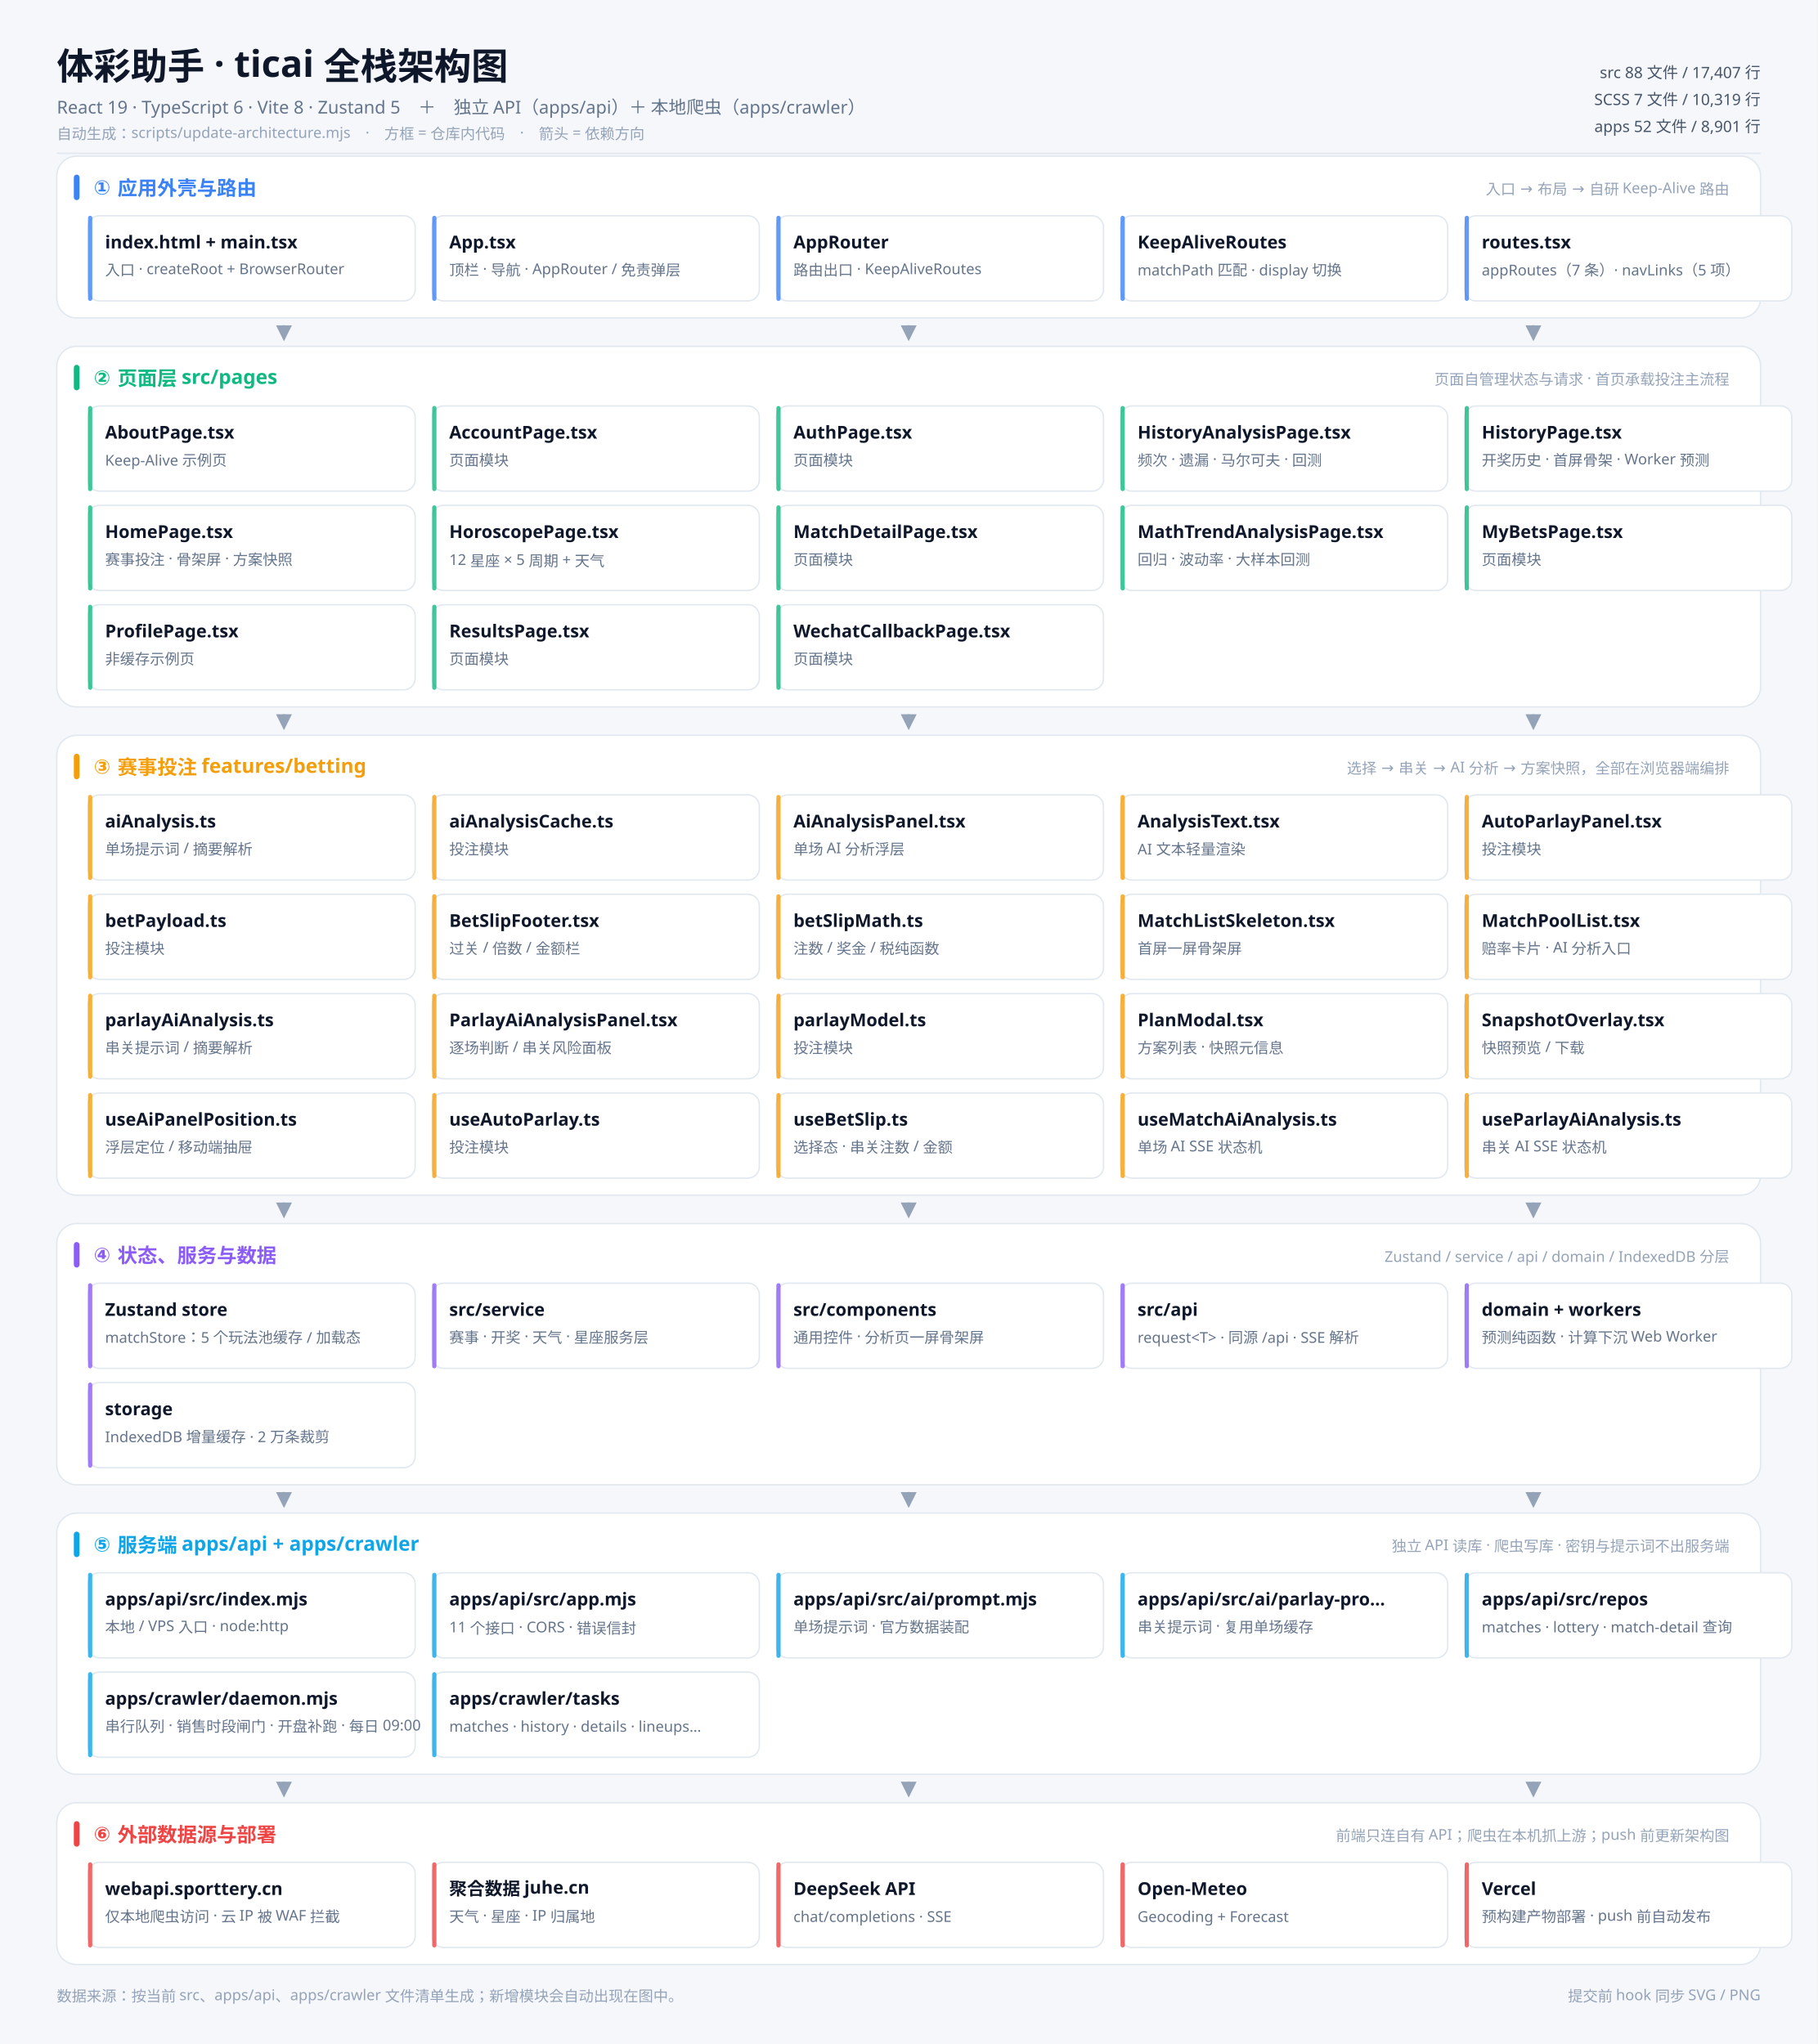
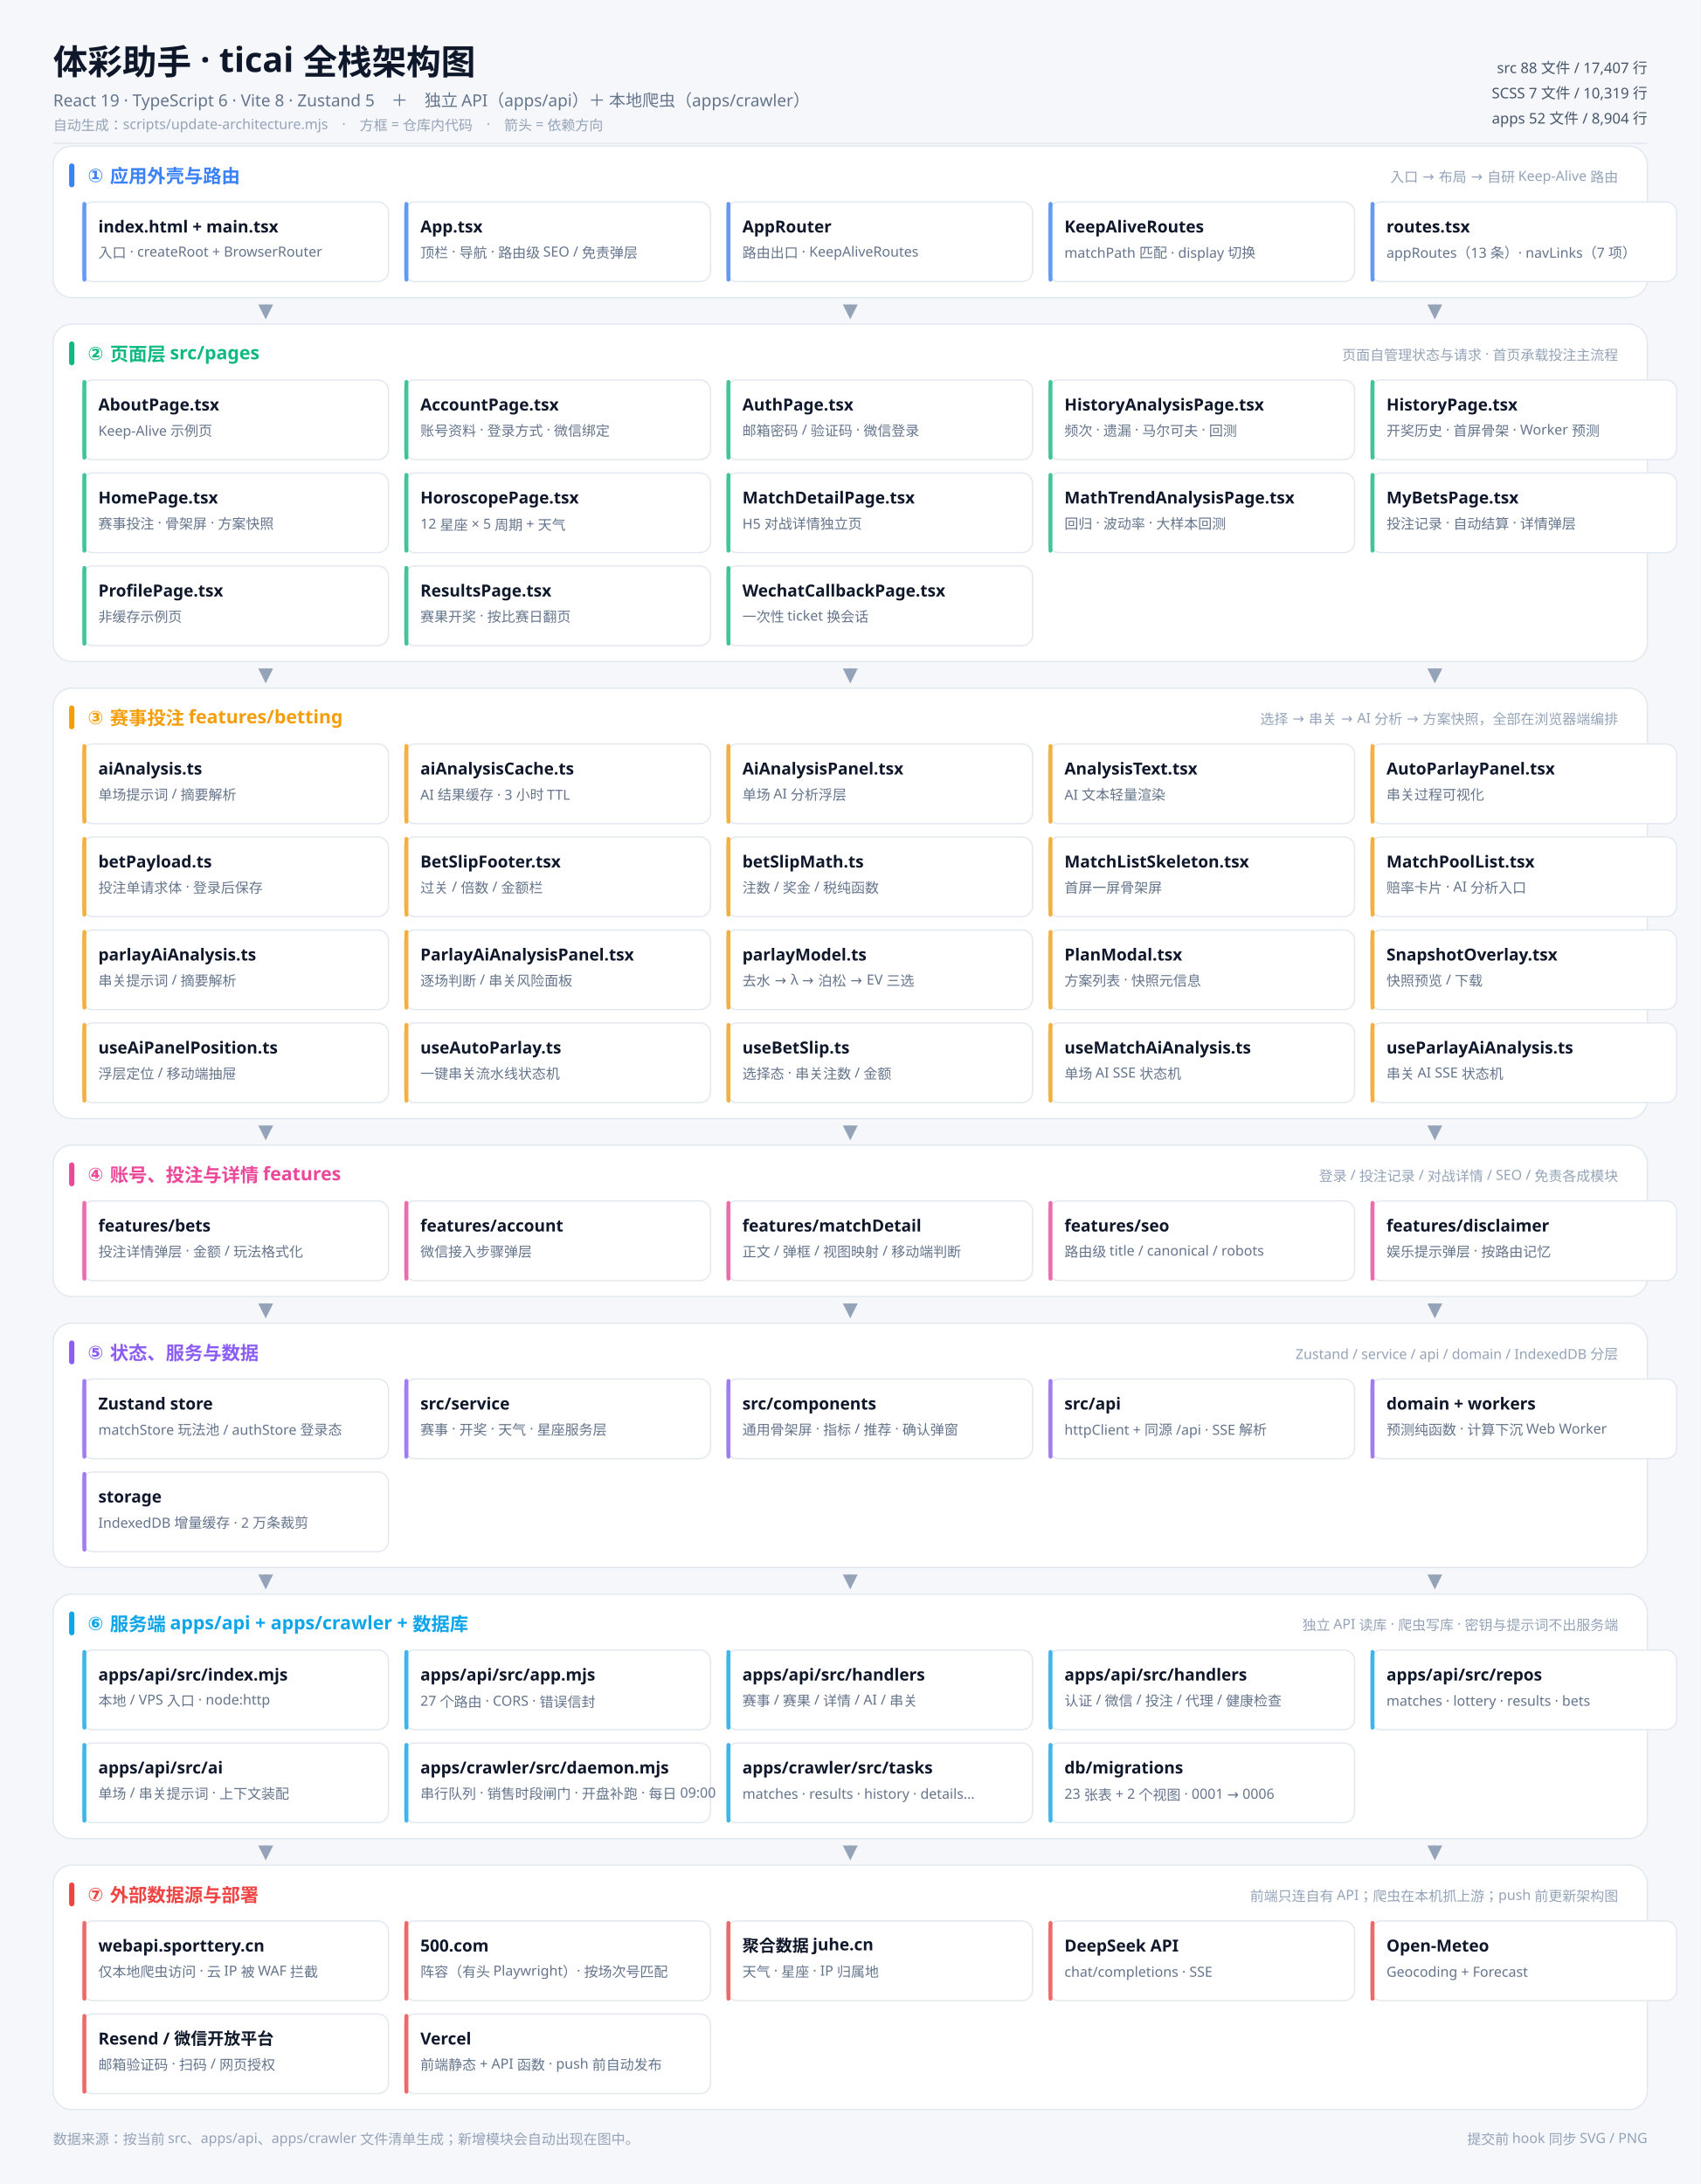
- <svg xmlns="http://www.w3.org/2000/svg" viewBox="0 0 1280 1440" width="1280" height="1440" font-family="'Microsoft YaHei','PingFang SC','Noto Sans SC','Segoe UI',sans-serif">
+ <svg xmlns="http://www.w3.org/2000/svg" viewBox="0 0 1280 1644" width="1280" height="1644" font-family="'Microsoft YaHei','PingFang SC','Noto Sans SC','Segoe UI',sans-serif">
  <defs>
    <marker id="ar" viewBox="0 0 8 8" refX="7" refY="4" markerWidth="7" markerHeight="7" orient="auto-start-reverse">
      <path d="M0 0 L8 4 L0 8 Z" fill="#94a3b8" />
    </marker>
  </defs>
-   <rect width="1280" height="1440" fill="#f5f7fa" />
+   <rect width="1280" height="1644" fill="#f5f7fa" />
  <text x="40" y="56" font-size="26" font-weight="700" fill="#0f172a">体彩助手 · ticai 全栈架构图</text>
  <text x="40" y="80" font-size="12.5" fill="#64748b">React 19 · TypeScript 6 · Vite 8 · Zustand 5　＋　独立 API（apps/api）＋ 本地爬虫（apps/crawler）</text>
  <text x="1240" y="55" text-anchor="end" font-size="11" fill="#475569">src 88 文件 / 17,407 行</text>
  <text x="1240" y="74" text-anchor="end" font-size="11" fill="#475569">SCSS 7 文件 / 10,319 行</text>
-   <text x="1240" y="93" text-anchor="end" font-size="11" fill="#475569">apps 52 文件 / 8,901 行</text>
+   <text x="1240" y="93" text-anchor="end" font-size="11" fill="#475569">apps 52 文件 / 8,904 行</text>
  <text x="40" y="98" font-size="10.5" fill="#94a3b8">自动生成：scripts/update-architecture.mjs　·　方框 = 仓库内代码　·　箭头 = 依赖方向</text>
  <line x1="40" y1="108" x2="1240" y2="108" stroke="#e2e8f0" />
  <g>
    <rect x="40" y="110" width="1200" height="114" rx="14" fill="#ffffff" stroke="#e2e8f0" />
    <rect x="52" y="123" width="4" height="18" rx="2" fill="#3b82f6" />
    <text x="66" y="137" font-size="14" font-weight="700" fill="#3b82f6">① 应用外壳与路由</text>
    <text x="1218" y="137" text-anchor="end" font-size="10.5" fill="#94a3b8">入口 → 布局 → 自研 Keep-Alive 路由</text>
    <g>
      <rect x="62" y="152" width="230.4" height="60" rx="8" fill="#ffffff" stroke="#e2e8f0" />
      <rect x="62" y="152" width="3" height="60" rx="1.5" fill="#3b82f6" opacity="0.8" />
      <text x="74.0" y="175" font-size="12.5" font-weight="600" fill="#0f172a">index.html + main.tsx</text>
      <text x="74.0" y="194" font-size="10.5" fill="#64748b">入口 · createRoot + BrowserRouter</text>
    </g>
    <g>
      <rect x="304.4" y="152" width="230.4" height="60" rx="8" fill="#ffffff" stroke="#e2e8f0" />
      <rect x="304.4" y="152" width="3" height="60" rx="1.5" fill="#3b82f6" opacity="0.8" />
      <text x="316.4" y="175" font-size="12.5" font-weight="600" fill="#0f172a">App.tsx</text>
-       <text x="316.4" y="194" font-size="10.5" fill="#64748b">顶栏 · 导航 · AppRouter / 免责弹层</text>
+       <text x="316.4" y="194" font-size="10.5" fill="#64748b">顶栏 · 导航 · 路由级 SEO / 免责弹层</text>
    </g>
    <g>
      <rect x="546.8" y="152" width="230.4" height="60" rx="8" fill="#ffffff" stroke="#e2e8f0" />
      <rect x="546.8" y="152" width="3" height="60" rx="1.5" fill="#3b82f6" opacity="0.8" />
      <text x="558.8" y="175" font-size="12.5" font-weight="600" fill="#0f172a">AppRouter</text>
      <text x="558.8" y="194" font-size="10.5" fill="#64748b">路由出口 · KeepAliveRoutes</text>
    </g>
    <g>
      <rect x="789.2" y="152" width="230.4" height="60" rx="8" fill="#ffffff" stroke="#e2e8f0" />
      <rect x="789.2" y="152" width="3" height="60" rx="1.5" fill="#3b82f6" opacity="0.8" />
      <text x="801.2" y="175" font-size="12.5" font-weight="600" fill="#0f172a">KeepAliveRoutes</text>
      <text x="801.2" y="194" font-size="10.5" fill="#64748b">matchPath 匹配 · display 切换</text>
    </g>
    <g>
      <rect x="1031.6" y="152" width="230.4" height="60" rx="8" fill="#ffffff" stroke="#e2e8f0" />
      <rect x="1031.6" y="152" width="3" height="60" rx="1.5" fill="#3b82f6" opacity="0.8" />
      <text x="1043.6" y="175" font-size="12.5" font-weight="600" fill="#0f172a">routes.tsx</text>
-       <text x="1043.6" y="194" font-size="10.5" fill="#64748b">appRoutes（7 条）· navLinks（5 项）</text>
+       <text x="1043.6" y="194" font-size="10.5" fill="#64748b">appRoutes（13 条）· navLinks（7 项）</text>
    </g>
  </g>
  <line x1="200" y1="229" x2="200" y2="239" stroke="#cbd5e1" stroke-width="1.6" marker-end="url(#ar)" />
  <line x1="640" y1="229" x2="640" y2="239" stroke="#cbd5e1" stroke-width="1.6" marker-end="url(#ar)" />
  <line x1="1080" y1="229" x2="1080" y2="239" stroke="#cbd5e1" stroke-width="1.6" marker-end="url(#ar)" />
  <g>
    <rect x="40" y="244" width="1200" height="254" rx="14" fill="#ffffff" stroke="#e2e8f0" />
    <rect x="52" y="257" width="4" height="18" rx="2" fill="#10b981" />
    <text x="66" y="271" font-size="14" font-weight="700" fill="#10b981">② 页面层 src/pages</text>
    <text x="1218" y="271" text-anchor="end" font-size="10.5" fill="#94a3b8">页面自管理状态与请求 · 首页承载投注主流程</text>
    <g>
      <rect x="62" y="286" width="230.4" height="60" rx="8" fill="#ffffff" stroke="#e2e8f0" />
      <rect x="62" y="286" width="3" height="60" rx="1.5" fill="#10b981" opacity="0.8" />
      <text x="74.0" y="309" font-size="12.5" font-weight="600" fill="#0f172a">AboutPage.tsx</text>
      <text x="74.0" y="328" font-size="10.5" fill="#64748b">Keep-Alive 示例页</text>
    </g>
    <g>
      <rect x="304.4" y="286" width="230.4" height="60" rx="8" fill="#ffffff" stroke="#e2e8f0" />
      <rect x="304.4" y="286" width="3" height="60" rx="1.5" fill="#10b981" opacity="0.8" />
      <text x="316.4" y="309" font-size="12.5" font-weight="600" fill="#0f172a">AccountPage.tsx</text>
-       <text x="316.4" y="328" font-size="10.5" fill="#64748b">页面模块</text>
+       <text x="316.4" y="328" font-size="10.5" fill="#64748b">账号资料 · 登录方式 · 微信绑定</text>
    </g>
    <g>
      <rect x="546.8" y="286" width="230.4" height="60" rx="8" fill="#ffffff" stroke="#e2e8f0" />
      <rect x="546.8" y="286" width="3" height="60" rx="1.5" fill="#10b981" opacity="0.8" />
      <text x="558.8" y="309" font-size="12.5" font-weight="600" fill="#0f172a">AuthPage.tsx</text>
-       <text x="558.8" y="328" font-size="10.5" fill="#64748b">页面模块</text>
+       <text x="558.8" y="328" font-size="10.5" fill="#64748b">邮箱密码 / 验证码 · 微信登录</text>
    </g>
    <g>
      <rect x="789.2" y="286" width="230.4" height="60" rx="8" fill="#ffffff" stroke="#e2e8f0" />
      <rect x="789.2" y="286" width="3" height="60" rx="1.5" fill="#10b981" opacity="0.8" />
      <text x="801.2" y="309" font-size="12.5" font-weight="600" fill="#0f172a">HistoryAnalysisPage.tsx</text>
      <text x="801.2" y="328" font-size="10.5" fill="#64748b">频次 · 遗漏 · 马尔可夫 · 回测</text>
    </g>
    <g>
      <rect x="1031.6" y="286" width="230.4" height="60" rx="8" fill="#ffffff" stroke="#e2e8f0" />
      <rect x="1031.6" y="286" width="3" height="60" rx="1.5" fill="#10b981" opacity="0.8" />
      <text x="1043.6" y="309" font-size="12.5" font-weight="600" fill="#0f172a">HistoryPage.tsx</text>
      <text x="1043.6" y="328" font-size="10.5" fill="#64748b">开奖历史 · 首屏骨架 · Worker 预测</text>
    </g>
    <g>
      <rect x="62" y="356" width="230.4" height="60" rx="8" fill="#ffffff" stroke="#e2e8f0" />
      <rect x="62" y="356" width="3" height="60" rx="1.5" fill="#10b981" opacity="0.8" />
      <text x="74.0" y="379" font-size="12.5" font-weight="600" fill="#0f172a">HomePage.tsx</text>
      <text x="74.0" y="398" font-size="10.5" fill="#64748b">赛事投注 · 骨架屏 · 方案快照</text>
    </g>
    <g>
      <rect x="304.4" y="356" width="230.4" height="60" rx="8" fill="#ffffff" stroke="#e2e8f0" />
      <rect x="304.4" y="356" width="3" height="60" rx="1.5" fill="#10b981" opacity="0.8" />
      <text x="316.4" y="379" font-size="12.5" font-weight="600" fill="#0f172a">HoroscopePage.tsx</text>
      <text x="316.4" y="398" font-size="10.5" fill="#64748b">12 星座 × 5 周期 + 天气</text>
    </g>
    <g>
      <rect x="546.8" y="356" width="230.4" height="60" rx="8" fill="#ffffff" stroke="#e2e8f0" />
      <rect x="546.8" y="356" width="3" height="60" rx="1.5" fill="#10b981" opacity="0.8" />
      <text x="558.8" y="379" font-size="12.5" font-weight="600" fill="#0f172a">MatchDetailPage.tsx</text>
-       <text x="558.8" y="398" font-size="10.5" fill="#64748b">页面模块</text>
+       <text x="558.8" y="398" font-size="10.5" fill="#64748b">H5 对战详情独立页</text>
    </g>
    <g>
      <rect x="789.2" y="356" width="230.4" height="60" rx="8" fill="#ffffff" stroke="#e2e8f0" />
      <rect x="789.2" y="356" width="3" height="60" rx="1.5" fill="#10b981" opacity="0.8" />
      <text x="801.2" y="379" font-size="12.5" font-weight="600" fill="#0f172a">MathTrendAnalysisPage.tsx</text>
      <text x="801.2" y="398" font-size="10.5" fill="#64748b">回归 · 波动率 · 大样本回测</text>
    </g>
    <g>
      <rect x="1031.6" y="356" width="230.4" height="60" rx="8" fill="#ffffff" stroke="#e2e8f0" />
      <rect x="1031.6" y="356" width="3" height="60" rx="1.5" fill="#10b981" opacity="0.8" />
      <text x="1043.6" y="379" font-size="12.5" font-weight="600" fill="#0f172a">MyBetsPage.tsx</text>
-       <text x="1043.6" y="398" font-size="10.5" fill="#64748b">页面模块</text>
+       <text x="1043.6" y="398" font-size="10.5" fill="#64748b">投注记录 · 自动结算 · 详情弹层</text>
    </g>
    <g>
      <rect x="62" y="426" width="230.4" height="60" rx="8" fill="#ffffff" stroke="#e2e8f0" />
      <rect x="62" y="426" width="3" height="60" rx="1.5" fill="#10b981" opacity="0.8" />
      <text x="74.0" y="449" font-size="12.5" font-weight="600" fill="#0f172a">ProfilePage.tsx</text>
      <text x="74.0" y="468" font-size="10.5" fill="#64748b">非缓存示例页</text>
    </g>
    <g>
      <rect x="304.4" y="426" width="230.4" height="60" rx="8" fill="#ffffff" stroke="#e2e8f0" />
      <rect x="304.4" y="426" width="3" height="60" rx="1.5" fill="#10b981" opacity="0.8" />
      <text x="316.4" y="449" font-size="12.5" font-weight="600" fill="#0f172a">ResultsPage.tsx</text>
-       <text x="316.4" y="468" font-size="10.5" fill="#64748b">页面模块</text>
+       <text x="316.4" y="468" font-size="10.5" fill="#64748b">赛果开奖 · 按比赛日翻页</text>
    </g>
    <g>
      <rect x="546.8" y="426" width="230.4" height="60" rx="8" fill="#ffffff" stroke="#e2e8f0" />
      <rect x="546.8" y="426" width="3" height="60" rx="1.5" fill="#10b981" opacity="0.8" />
      <text x="558.8" y="449" font-size="12.5" font-weight="600" fill="#0f172a">WechatCallbackPage.tsx</text>
-       <text x="558.8" y="468" font-size="10.5" fill="#64748b">页面模块</text>
+       <text x="558.8" y="468" font-size="10.5" fill="#64748b">一次性 ticket 换会话</text>
    </g>
  </g>
  <line x1="200" y1="503" x2="200" y2="513" stroke="#cbd5e1" stroke-width="1.6" marker-end="url(#ar)" />
  <line x1="640" y1="503" x2="640" y2="513" stroke="#cbd5e1" stroke-width="1.6" marker-end="url(#ar)" />
  <line x1="1080" y1="503" x2="1080" y2="513" stroke="#cbd5e1" stroke-width="1.6" marker-end="url(#ar)" />
  <g>
    <rect x="40" y="518" width="1200" height="324" rx="14" fill="#ffffff" stroke="#e2e8f0" />
    <rect x="52" y="531" width="4" height="18" rx="2" fill="#f59e0b" />
    <text x="66" y="545" font-size="14" font-weight="700" fill="#f59e0b">③ 赛事投注 features/betting</text>
    <text x="1218" y="545" text-anchor="end" font-size="10.5" fill="#94a3b8">选择 → 串关 → AI 分析 → 方案快照，全部在浏览器端编排</text>
    <g>
      <rect x="62" y="560" width="230.4" height="60" rx="8" fill="#ffffff" stroke="#e2e8f0" />
      <rect x="62" y="560" width="3" height="60" rx="1.5" fill="#f59e0b" opacity="0.8" />
      <text x="74.0" y="583" font-size="12.5" font-weight="600" fill="#0f172a">aiAnalysis.ts</text>
      <text x="74.0" y="602" font-size="10.5" fill="#64748b">单场提示词 / 摘要解析</text>
    </g>
    <g>
      <rect x="304.4" y="560" width="230.4" height="60" rx="8" fill="#ffffff" stroke="#e2e8f0" />
      <rect x="304.4" y="560" width="3" height="60" rx="1.5" fill="#f59e0b" opacity="0.8" />
      <text x="316.4" y="583" font-size="12.5" font-weight="600" fill="#0f172a">aiAnalysisCache.ts</text>
-       <text x="316.4" y="602" font-size="10.5" fill="#64748b">投注模块</text>
+       <text x="316.4" y="602" font-size="10.5" fill="#64748b">AI 结果缓存 · 3 小时 TTL</text>
    </g>
    <g>
      <rect x="546.8" y="560" width="230.4" height="60" rx="8" fill="#ffffff" stroke="#e2e8f0" />
      <rect x="546.8" y="560" width="3" height="60" rx="1.5" fill="#f59e0b" opacity="0.8" />
      <text x="558.8" y="583" font-size="12.5" font-weight="600" fill="#0f172a">AiAnalysisPanel.tsx</text>
      <text x="558.8" y="602" font-size="10.5" fill="#64748b">单场 AI 分析浮层</text>
    </g>
    <g>
      <rect x="789.2" y="560" width="230.4" height="60" rx="8" fill="#ffffff" stroke="#e2e8f0" />
      <rect x="789.2" y="560" width="3" height="60" rx="1.5" fill="#f59e0b" opacity="0.8" />
      <text x="801.2" y="583" font-size="12.5" font-weight="600" fill="#0f172a">AnalysisText.tsx</text>
      <text x="801.2" y="602" font-size="10.5" fill="#64748b">AI 文本轻量渲染</text>
    </g>
    <g>
      <rect x="1031.6" y="560" width="230.4" height="60" rx="8" fill="#ffffff" stroke="#e2e8f0" />
      <rect x="1031.6" y="560" width="3" height="60" rx="1.5" fill="#f59e0b" opacity="0.8" />
      <text x="1043.6" y="583" font-size="12.5" font-weight="600" fill="#0f172a">AutoParlayPanel.tsx</text>
-       <text x="1043.6" y="602" font-size="10.5" fill="#64748b">投注模块</text>
+       <text x="1043.6" y="602" font-size="10.5" fill="#64748b">串关过程可视化</text>
    </g>
    <g>
      <rect x="62" y="630" width="230.4" height="60" rx="8" fill="#ffffff" stroke="#e2e8f0" />
      <rect x="62" y="630" width="3" height="60" rx="1.5" fill="#f59e0b" opacity="0.8" />
      <text x="74.0" y="653" font-size="12.5" font-weight="600" fill="#0f172a">betPayload.ts</text>
-       <text x="74.0" y="672" font-size="10.5" fill="#64748b">投注模块</text>
+       <text x="74.0" y="672" font-size="10.5" fill="#64748b">投注单请求体 · 登录后保存</text>
    </g>
    <g>
      <rect x="304.4" y="630" width="230.4" height="60" rx="8" fill="#ffffff" stroke="#e2e8f0" />
      <rect x="304.4" y="630" width="3" height="60" rx="1.5" fill="#f59e0b" opacity="0.8" />
      <text x="316.4" y="653" font-size="12.5" font-weight="600" fill="#0f172a">BetSlipFooter.tsx</text>
      <text x="316.4" y="672" font-size="10.5" fill="#64748b">过关 / 倍数 / 金额栏</text>
    </g>
    <g>
      <rect x="546.8" y="630" width="230.4" height="60" rx="8" fill="#ffffff" stroke="#e2e8f0" />
      <rect x="546.8" y="630" width="3" height="60" rx="1.5" fill="#f59e0b" opacity="0.8" />
      <text x="558.8" y="653" font-size="12.5" font-weight="600" fill="#0f172a">betSlipMath.ts</text>
      <text x="558.8" y="672" font-size="10.5" fill="#64748b">注数 / 奖金 / 税纯函数</text>
    </g>
    <g>
      <rect x="789.2" y="630" width="230.4" height="60" rx="8" fill="#ffffff" stroke="#e2e8f0" />
      <rect x="789.2" y="630" width="3" height="60" rx="1.5" fill="#f59e0b" opacity="0.8" />
      <text x="801.2" y="653" font-size="12.5" font-weight="600" fill="#0f172a">MatchListSkeleton.tsx</text>
      <text x="801.2" y="672" font-size="10.5" fill="#64748b">首屏一屏骨架屏</text>
    </g>
    <g>
      <rect x="1031.6" y="630" width="230.4" height="60" rx="8" fill="#ffffff" stroke="#e2e8f0" />
      <rect x="1031.6" y="630" width="3" height="60" rx="1.5" fill="#f59e0b" opacity="0.8" />
      <text x="1043.6" y="653" font-size="12.5" font-weight="600" fill="#0f172a">MatchPoolList.tsx</text>
      <text x="1043.6" y="672" font-size="10.5" fill="#64748b">赔率卡片 · AI 分析入口</text>
    </g>
    <g>
      <rect x="62" y="700" width="230.4" height="60" rx="8" fill="#ffffff" stroke="#e2e8f0" />
      <rect x="62" y="700" width="3" height="60" rx="1.5" fill="#f59e0b" opacity="0.8" />
      <text x="74.0" y="723" font-size="12.5" font-weight="600" fill="#0f172a">parlayAiAnalysis.ts</text>
      <text x="74.0" y="742" font-size="10.5" fill="#64748b">串关提示词 / 摘要解析</text>
    </g>
    <g>
      <rect x="304.4" y="700" width="230.4" height="60" rx="8" fill="#ffffff" stroke="#e2e8f0" />
      <rect x="304.4" y="700" width="3" height="60" rx="1.5" fill="#f59e0b" opacity="0.8" />
      <text x="316.4" y="723" font-size="12.5" font-weight="600" fill="#0f172a">ParlayAiAnalysisPanel.tsx</text>
      <text x="316.4" y="742" font-size="10.5" fill="#64748b">逐场判断 / 串关风险面板</text>
    </g>
    <g>
      <rect x="546.8" y="700" width="230.4" height="60" rx="8" fill="#ffffff" stroke="#e2e8f0" />
      <rect x="546.8" y="700" width="3" height="60" rx="1.5" fill="#f59e0b" opacity="0.8" />
      <text x="558.8" y="723" font-size="12.5" font-weight="600" fill="#0f172a">parlayModel.ts</text>
-       <text x="558.8" y="742" font-size="10.5" fill="#64748b">投注模块</text>
+       <text x="558.8" y="742" font-size="10.5" fill="#64748b">去水 → λ → 泊松 → EV 三选</text>
    </g>
    <g>
      <rect x="789.2" y="700" width="230.4" height="60" rx="8" fill="#ffffff" stroke="#e2e8f0" />
      <rect x="789.2" y="700" width="3" height="60" rx="1.5" fill="#f59e0b" opacity="0.8" />
      <text x="801.2" y="723" font-size="12.5" font-weight="600" fill="#0f172a">PlanModal.tsx</text>
      <text x="801.2" y="742" font-size="10.5" fill="#64748b">方案列表 · 快照元信息</text>
    </g>
    <g>
      <rect x="1031.6" y="700" width="230.4" height="60" rx="8" fill="#ffffff" stroke="#e2e8f0" />
      <rect x="1031.6" y="700" width="3" height="60" rx="1.5" fill="#f59e0b" opacity="0.8" />
      <text x="1043.6" y="723" font-size="12.5" font-weight="600" fill="#0f172a">SnapshotOverlay.tsx</text>
      <text x="1043.6" y="742" font-size="10.5" fill="#64748b">快照预览 / 下载</text>
    </g>
    <g>
      <rect x="62" y="770" width="230.4" height="60" rx="8" fill="#ffffff" stroke="#e2e8f0" />
      <rect x="62" y="770" width="3" height="60" rx="1.5" fill="#f59e0b" opacity="0.8" />
      <text x="74.0" y="793" font-size="12.5" font-weight="600" fill="#0f172a">useAiPanelPosition.ts</text>
      <text x="74.0" y="812" font-size="10.5" fill="#64748b">浮层定位 / 移动端抽屉</text>
    </g>
    <g>
      <rect x="304.4" y="770" width="230.4" height="60" rx="8" fill="#ffffff" stroke="#e2e8f0" />
      <rect x="304.4" y="770" width="3" height="60" rx="1.5" fill="#f59e0b" opacity="0.8" />
      <text x="316.4" y="793" font-size="12.5" font-weight="600" fill="#0f172a">useAutoParlay.ts</text>
-       <text x="316.4" y="812" font-size="10.5" fill="#64748b">投注模块</text>
+       <text x="316.4" y="812" font-size="10.5" fill="#64748b">一键串关流水线状态机</text>
    </g>
    <g>
      <rect x="546.8" y="770" width="230.4" height="60" rx="8" fill="#ffffff" stroke="#e2e8f0" />
      <rect x="546.8" y="770" width="3" height="60" rx="1.5" fill="#f59e0b" opacity="0.8" />
      <text x="558.8" y="793" font-size="12.5" font-weight="600" fill="#0f172a">useBetSlip.ts</text>
      <text x="558.8" y="812" font-size="10.5" fill="#64748b">选择态 · 串关注数 / 金额</text>
    </g>
    <g>
      <rect x="789.2" y="770" width="230.4" height="60" rx="8" fill="#ffffff" stroke="#e2e8f0" />
      <rect x="789.2" y="770" width="3" height="60" rx="1.5" fill="#f59e0b" opacity="0.8" />
      <text x="801.2" y="793" font-size="12.5" font-weight="600" fill="#0f172a">useMatchAiAnalysis.ts</text>
      <text x="801.2" y="812" font-size="10.5" fill="#64748b">单场 AI SSE 状态机</text>
    </g>
    <g>
      <rect x="1031.6" y="770" width="230.4" height="60" rx="8" fill="#ffffff" stroke="#e2e8f0" />
      <rect x="1031.6" y="770" width="3" height="60" rx="1.5" fill="#f59e0b" opacity="0.8" />
      <text x="1043.6" y="793" font-size="12.5" font-weight="600" fill="#0f172a">useParlayAiAnalysis.ts</text>
      <text x="1043.6" y="812" font-size="10.5" fill="#64748b">串关 AI SSE 状态机</text>
    </g>
  </g>
  <line x1="200" y1="847" x2="200" y2="857" stroke="#cbd5e1" stroke-width="1.6" marker-end="url(#ar)" />
  <line x1="640" y1="847" x2="640" y2="857" stroke="#cbd5e1" stroke-width="1.6" marker-end="url(#ar)" />
  <line x1="1080" y1="847" x2="1080" y2="857" stroke="#cbd5e1" stroke-width="1.6" marker-end="url(#ar)" />
  <g>
-     <rect x="40" y="862" width="1200" height="184" rx="14" fill="#ffffff" stroke="#e2e8f0" />
-     <rect x="52" y="875" width="4" height="18" rx="2" fill="#8b5cf6" />
-     <text x="66" y="889" font-size="14" font-weight="700" fill="#8b5cf6">④ 状态、服务与数据</text>
-     <text x="1218" y="889" text-anchor="end" font-size="10.5" fill="#94a3b8">Zustand / service / api / domain / IndexedDB 分层</text>
+     <rect x="40" y="862" width="1200" height="114" rx="14" fill="#ffffff" stroke="#e2e8f0" />
+     <rect x="52" y="875" width="4" height="18" rx="2" fill="#ec4899" />
+     <text x="66" y="889" font-size="14" font-weight="700" fill="#ec4899">④ 账号、投注与详情 features</text>
+     <text x="1218" y="889" text-anchor="end" font-size="10.5" fill="#94a3b8">登录 / 投注记录 / 对战详情 / SEO / 免责各成模块</text>
    <g>
      <rect x="62" y="904" width="230.4" height="60" rx="8" fill="#ffffff" stroke="#e2e8f0" />
-       <rect x="62" y="904" width="3" height="60" rx="1.5" fill="#8b5cf6" opacity="0.8" />
-       <text x="74.0" y="927" font-size="12.5" font-weight="600" fill="#0f172a">Zustand store</text>
-       <text x="74.0" y="946" font-size="10.5" fill="#64748b">matchStore：5 个玩法池缓存 / 加载态</text>
+       <rect x="62" y="904" width="3" height="60" rx="1.5" fill="#ec4899" opacity="0.8" />
+       <text x="74.0" y="927" font-size="12.5" font-weight="600" fill="#0f172a">features/bets</text>
+       <text x="74.0" y="946" font-size="10.5" fill="#64748b">投注详情弹层 · 金额 / 玩法格式化</text>
    </g>
    <g>
      <rect x="304.4" y="904" width="230.4" height="60" rx="8" fill="#ffffff" stroke="#e2e8f0" />
-       <rect x="304.4" y="904" width="3" height="60" rx="1.5" fill="#8b5cf6" opacity="0.8" />
-       <text x="316.4" y="927" font-size="12.5" font-weight="600" fill="#0f172a">src/service</text>
-       <text x="316.4" y="946" font-size="10.5" fill="#64748b">赛事 · 开奖 · 天气 · 星座服务层</text>
+       <rect x="304.4" y="904" width="3" height="60" rx="1.5" fill="#ec4899" opacity="0.8" />
+       <text x="316.4" y="927" font-size="12.5" font-weight="600" fill="#0f172a">features/account</text>
+       <text x="316.4" y="946" font-size="10.5" fill="#64748b">微信接入步骤弹层</text>
    </g>
    <g>
      <rect x="546.8" y="904" width="230.4" height="60" rx="8" fill="#ffffff" stroke="#e2e8f0" />
-       <rect x="546.8" y="904" width="3" height="60" rx="1.5" fill="#8b5cf6" opacity="0.8" />
-       <text x="558.8" y="927" font-size="12.5" font-weight="600" fill="#0f172a">src/components</text>
-       <text x="558.8" y="946" font-size="10.5" fill="#64748b">通用控件 · 分析页一屏骨架屏</text>
+       <rect x="546.8" y="904" width="3" height="60" rx="1.5" fill="#ec4899" opacity="0.8" />
+       <text x="558.8" y="927" font-size="12.5" font-weight="600" fill="#0f172a">features/matchDetail</text>
+       <text x="558.8" y="946" font-size="10.5" fill="#64748b">正文 / 弹框 / 视图映射 / 移动端判断</text>
    </g>
    <g>
      <rect x="789.2" y="904" width="230.4" height="60" rx="8" fill="#ffffff" stroke="#e2e8f0" />
-       <rect x="789.2" y="904" width="3" height="60" rx="1.5" fill="#8b5cf6" opacity="0.8" />
-       <text x="801.2" y="927" font-size="12.5" font-weight="600" fill="#0f172a">src/api</text>
-       <text x="801.2" y="946" font-size="10.5" fill="#64748b">request&lt;T&gt; · 同源 /api · SSE 解析</text>
+       <rect x="789.2" y="904" width="3" height="60" rx="1.5" fill="#ec4899" opacity="0.8" />
+       <text x="801.2" y="927" font-size="12.5" font-weight="600" fill="#0f172a">features/seo</text>
+       <text x="801.2" y="946" font-size="10.5" fill="#64748b">路由级 title / canonical / robots</text>
    </g>
    <g>
      <rect x="1031.6" y="904" width="230.4" height="60" rx="8" fill="#ffffff" stroke="#e2e8f0" />
-       <rect x="1031.6" y="904" width="3" height="60" rx="1.5" fill="#8b5cf6" opacity="0.8" />
-       <text x="1043.6" y="927" font-size="12.5" font-weight="600" fill="#0f172a">domain + workers</text>
-       <text x="1043.6" y="946" font-size="10.5" fill="#64748b">预测纯函数 · 计算下沉 Web Worker</text>
-     </g>
-     <g>
-       <rect x="62" y="974" width="230.4" height="60" rx="8" fill="#ffffff" stroke="#e2e8f0" />
-       <rect x="62" y="974" width="3" height="60" rx="1.5" fill="#8b5cf6" opacity="0.8" />
-       <text x="74.0" y="997" font-size="12.5" font-weight="600" fill="#0f172a">storage</text>
-       <text x="74.0" y="1016" font-size="10.5" fill="#64748b">IndexedDB 增量缓存 · 2 万条裁剪</text>
-     </g>
-   </g>
-   <line x1="200" y1="1051" x2="200" y2="1061" stroke="#cbd5e1" stroke-width="1.6" marker-end="url(#ar)" />
-   <line x1="640" y1="1051" x2="640" y2="1061" stroke="#cbd5e1" stroke-width="1.6" marker-end="url(#ar)" />
-   <line x1="1080" y1="1051" x2="1080" y2="1061" stroke="#cbd5e1" stroke-width="1.6" marker-end="url(#ar)" />
-   <g>
-     <rect x="40" y="1066" width="1200" height="184" rx="14" fill="#ffffff" stroke="#e2e8f0" />
-     <rect x="52" y="1079" width="4" height="18" rx="2" fill="#0ea5e9" />
-     <text x="66" y="1093" font-size="14" font-weight="700" fill="#0ea5e9">⑤ 服务端 apps/api + apps/crawler</text>
-     <text x="1218" y="1093" text-anchor="end" font-size="10.5" fill="#94a3b8">独立 API 读库 · 爬虫写库 · 密钥与提示词不出服务端</text>
+       <rect x="1031.6" y="904" width="3" height="60" rx="1.5" fill="#ec4899" opacity="0.8" />
+       <text x="1043.6" y="927" font-size="12.5" font-weight="600" fill="#0f172a">features/disclaimer</text>
+       <text x="1043.6" y="946" font-size="10.5" fill="#64748b">娱乐提示弹层 · 按路由记忆</text>
+     </g>
+   </g>
+   <line x1="200" y1="981" x2="200" y2="991" stroke="#cbd5e1" stroke-width="1.6" marker-end="url(#ar)" />
+   <line x1="640" y1="981" x2="640" y2="991" stroke="#cbd5e1" stroke-width="1.6" marker-end="url(#ar)" />
+   <line x1="1080" y1="981" x2="1080" y2="991" stroke="#cbd5e1" stroke-width="1.6" marker-end="url(#ar)" />
+   <g>
+     <rect x="40" y="996" width="1200" height="184" rx="14" fill="#ffffff" stroke="#e2e8f0" />
+     <rect x="52" y="1009" width="4" height="18" rx="2" fill="#8b5cf6" />
+     <text x="66" y="1023" font-size="14" font-weight="700" fill="#8b5cf6">⑤ 状态、服务与数据</text>
+     <text x="1218" y="1023" text-anchor="end" font-size="10.5" fill="#94a3b8">Zustand / service / api / domain / IndexedDB 分层</text>
+     <g>
+       <rect x="62" y="1038" width="230.4" height="60" rx="8" fill="#ffffff" stroke="#e2e8f0" />
+       <rect x="62" y="1038" width="3" height="60" rx="1.5" fill="#8b5cf6" opacity="0.8" />
+       <text x="74.0" y="1061" font-size="12.5" font-weight="600" fill="#0f172a">Zustand store</text>
+       <text x="74.0" y="1080" font-size="10.5" fill="#64748b">matchStore 玩法池 / authStore 登录态</text>
+     </g>
+     <g>
+       <rect x="304.4" y="1038" width="230.4" height="60" rx="8" fill="#ffffff" stroke="#e2e8f0" />
+       <rect x="304.4" y="1038" width="3" height="60" rx="1.5" fill="#8b5cf6" opacity="0.8" />
+       <text x="316.4" y="1061" font-size="12.5" font-weight="600" fill="#0f172a">src/service</text>
+       <text x="316.4" y="1080" font-size="10.5" fill="#64748b">赛事 · 开奖 · 天气 · 星座服务层</text>
+     </g>
+     <g>
+       <rect x="546.8" y="1038" width="230.4" height="60" rx="8" fill="#ffffff" stroke="#e2e8f0" />
+       <rect x="546.8" y="1038" width="3" height="60" rx="1.5" fill="#8b5cf6" opacity="0.8" />
+       <text x="558.8" y="1061" font-size="12.5" font-weight="600" fill="#0f172a">src/components</text>
+       <text x="558.8" y="1080" font-size="10.5" fill="#64748b">通用骨架屏 · 指标 / 推荐 · 确认弹窗</text>
+     </g>
+     <g>
+       <rect x="789.2" y="1038" width="230.4" height="60" rx="8" fill="#ffffff" stroke="#e2e8f0" />
+       <rect x="789.2" y="1038" width="3" height="60" rx="1.5" fill="#8b5cf6" opacity="0.8" />
+       <text x="801.2" y="1061" font-size="12.5" font-weight="600" fill="#0f172a">src/api</text>
+       <text x="801.2" y="1080" font-size="10.5" fill="#64748b">httpClient + 同源 /api · SSE 解析</text>
+     </g>
+     <g>
+       <rect x="1031.6" y="1038" width="230.4" height="60" rx="8" fill="#ffffff" stroke="#e2e8f0" />
+       <rect x="1031.6" y="1038" width="3" height="60" rx="1.5" fill="#8b5cf6" opacity="0.8" />
+       <text x="1043.6" y="1061" font-size="12.5" font-weight="600" fill="#0f172a">domain + workers</text>
+       <text x="1043.6" y="1080" font-size="10.5" fill="#64748b">预测纯函数 · 计算下沉 Web Worker</text>
+     </g>
    <g>
      <rect x="62" y="1108" width="230.4" height="60" rx="8" fill="#ffffff" stroke="#e2e8f0" />
-       <rect x="62" y="1108" width="3" height="60" rx="1.5" fill="#0ea5e9" opacity="0.8" />
-       <text x="74.0" y="1131" font-size="12.5" font-weight="600" fill="#0f172a">apps/api/src/index.mjs</text>
-       <text x="74.0" y="1150" font-size="10.5" fill="#64748b">本地 / VPS 入口 · node:http</text>
-     </g>
-     <g>
-       <rect x="304.4" y="1108" width="230.4" height="60" rx="8" fill="#ffffff" stroke="#e2e8f0" />
-       <rect x="304.4" y="1108" width="3" height="60" rx="1.5" fill="#0ea5e9" opacity="0.8" />
-       <text x="316.4" y="1131" font-size="12.5" font-weight="600" fill="#0f172a">apps/api/src/app.mjs</text>
-       <text x="316.4" y="1150" font-size="10.5" fill="#64748b">11 个接口 · CORS · 错误信封</text>
-     </g>
-     <g>
-       <rect x="546.8" y="1108" width="230.4" height="60" rx="8" fill="#ffffff" stroke="#e2e8f0" />
-       <rect x="546.8" y="1108" width="3" height="60" rx="1.5" fill="#0ea5e9" opacity="0.8" />
-       <text x="558.8" y="1131" font-size="12.5" font-weight="600" fill="#0f172a">apps/api/src/ai/prompt.mjs</text>
-       <text x="558.8" y="1150" font-size="10.5" fill="#64748b">单场提示词 · 官方数据装配</text>
-     </g>
-     <g>
-       <rect x="789.2" y="1108" width="230.4" height="60" rx="8" fill="#ffffff" stroke="#e2e8f0" />
-       <rect x="789.2" y="1108" width="3" height="60" rx="1.5" fill="#0ea5e9" opacity="0.8" />
-       <text x="801.2" y="1131" font-size="12.5" font-weight="600" fill="#0f172a">apps/api/src/ai/parlay-pro…</text>
-       <text x="801.2" y="1150" font-size="10.5" fill="#64748b">串关提示词 · 复用单场缓存</text>
-     </g>
-     <g>
-       <rect x="1031.6" y="1108" width="230.4" height="60" rx="8" fill="#ffffff" stroke="#e2e8f0" />
-       <rect x="1031.6" y="1108" width="3" height="60" rx="1.5" fill="#0ea5e9" opacity="0.8" />
-       <text x="1043.6" y="1131" font-size="12.5" font-weight="600" fill="#0f172a">apps/api/src/repos</text>
-       <text x="1043.6" y="1150" font-size="10.5" fill="#64748b">matches · lottery · match-detail 查询</text>
-     </g>
-     <g>
-       <rect x="62" y="1178" width="230.4" height="60" rx="8" fill="#ffffff" stroke="#e2e8f0" />
-       <rect x="62" y="1178" width="3" height="60" rx="1.5" fill="#0ea5e9" opacity="0.8" />
-       <text x="74.0" y="1201" font-size="12.5" font-weight="600" fill="#0f172a">apps/crawler/daemon.mjs</text>
-       <text x="74.0" y="1220" font-size="10.5" fill="#64748b">串行队列 · 销售时段闸门 · 开盘补跑 · 每日 09:00</text>
-     </g>
-     <g>
-       <rect x="304.4" y="1178" width="230.4" height="60" rx="8" fill="#ffffff" stroke="#e2e8f0" />
-       <rect x="304.4" y="1178" width="3" height="60" rx="1.5" fill="#0ea5e9" opacity="0.8" />
-       <text x="316.4" y="1201" font-size="12.5" font-weight="600" fill="#0f172a">apps/crawler/tasks</text>
-       <text x="316.4" y="1220" font-size="10.5" fill="#64748b">matches · history · details · lineups…</text>
-     </g>
-   </g>
-   <line x1="200" y1="1255" x2="200" y2="1265" stroke="#cbd5e1" stroke-width="1.6" marker-end="url(#ar)" />
-   <line x1="640" y1="1255" x2="640" y2="1265" stroke="#cbd5e1" stroke-width="1.6" marker-end="url(#ar)" />
-   <line x1="1080" y1="1255" x2="1080" y2="1265" stroke="#cbd5e1" stroke-width="1.6" marker-end="url(#ar)" />
-   <g>
-     <rect x="40" y="1270" width="1200" height="114" rx="14" fill="#ffffff" stroke="#e2e8f0" />
-     <rect x="52" y="1283" width="4" height="18" rx="2" fill="#ef4444" />
-     <text x="66" y="1297" font-size="14" font-weight="700" fill="#ef4444">⑥ 外部数据源与部署</text>
-     <text x="1218" y="1297" text-anchor="end" font-size="10.5" fill="#94a3b8">前端只连自有 API；爬虫在本机抓上游；push 前更新架构图</text>
+       <rect x="62" y="1108" width="3" height="60" rx="1.5" fill="#8b5cf6" opacity="0.8" />
+       <text x="74.0" y="1131" font-size="12.5" font-weight="600" fill="#0f172a">storage</text>
+       <text x="74.0" y="1150" font-size="10.5" fill="#64748b">IndexedDB 增量缓存 · 2 万条裁剪</text>
+     </g>
+   </g>
+   <line x1="200" y1="1185" x2="200" y2="1195" stroke="#cbd5e1" stroke-width="1.6" marker-end="url(#ar)" />
+   <line x1="640" y1="1185" x2="640" y2="1195" stroke="#cbd5e1" stroke-width="1.6" marker-end="url(#ar)" />
+   <line x1="1080" y1="1185" x2="1080" y2="1195" stroke="#cbd5e1" stroke-width="1.6" marker-end="url(#ar)" />
+   <g>
+     <rect x="40" y="1200" width="1200" height="184" rx="14" fill="#ffffff" stroke="#e2e8f0" />
+     <rect x="52" y="1213" width="4" height="18" rx="2" fill="#0ea5e9" />
+     <text x="66" y="1227" font-size="14" font-weight="700" fill="#0ea5e9">⑥ 服务端 apps/api + apps/crawler + 数据库</text>
+     <text x="1218" y="1227" text-anchor="end" font-size="10.5" fill="#94a3b8">独立 API 读库 · 爬虫写库 · 密钥与提示词不出服务端</text>
+     <g>
+       <rect x="62" y="1242" width="230.4" height="60" rx="8" fill="#ffffff" stroke="#e2e8f0" />
+       <rect x="62" y="1242" width="3" height="60" rx="1.5" fill="#0ea5e9" opacity="0.8" />
+       <text x="74.0" y="1265" font-size="12.5" font-weight="600" fill="#0f172a">apps/api/src/index.mjs</text>
+       <text x="74.0" y="1284" font-size="10.5" fill="#64748b">本地 / VPS 入口 · node:http</text>
+     </g>
+     <g>
+       <rect x="304.4" y="1242" width="230.4" height="60" rx="8" fill="#ffffff" stroke="#e2e8f0" />
+       <rect x="304.4" y="1242" width="3" height="60" rx="1.5" fill="#0ea5e9" opacity="0.8" />
+       <text x="316.4" y="1265" font-size="12.5" font-weight="600" fill="#0f172a">apps/api/src/app.mjs</text>
+       <text x="316.4" y="1284" font-size="10.5" fill="#64748b">27 个路由 · CORS · 错误信封</text>
+     </g>
+     <g>
+       <rect x="546.8" y="1242" width="230.4" height="60" rx="8" fill="#ffffff" stroke="#e2e8f0" />
+       <rect x="546.8" y="1242" width="3" height="60" rx="1.5" fill="#0ea5e9" opacity="0.8" />
+       <text x="558.8" y="1265" font-size="12.5" font-weight="600" fill="#0f172a">apps/api/src/handlers</text>
+       <text x="558.8" y="1284" font-size="10.5" fill="#64748b">赛事 / 赛果 / 详情 / AI / 串关</text>
+     </g>
+     <g>
+       <rect x="789.2" y="1242" width="230.4" height="60" rx="8" fill="#ffffff" stroke="#e2e8f0" />
+       <rect x="789.2" y="1242" width="3" height="60" rx="1.5" fill="#0ea5e9" opacity="0.8" />
+       <text x="801.2" y="1265" font-size="12.5" font-weight="600" fill="#0f172a">apps/api/src/handlers</text>
+       <text x="801.2" y="1284" font-size="10.5" fill="#64748b">认证 / 微信 / 投注 / 代理 / 健康检查</text>
+     </g>
+     <g>
+       <rect x="1031.6" y="1242" width="230.4" height="60" rx="8" fill="#ffffff" stroke="#e2e8f0" />
+       <rect x="1031.6" y="1242" width="3" height="60" rx="1.5" fill="#0ea5e9" opacity="0.8" />
+       <text x="1043.6" y="1265" font-size="12.5" font-weight="600" fill="#0f172a">apps/api/src/repos</text>
+       <text x="1043.6" y="1284" font-size="10.5" fill="#64748b">matches · lottery · results · bets</text>
+     </g>
    <g>
      <rect x="62" y="1312" width="230.4" height="60" rx="8" fill="#ffffff" stroke="#e2e8f0" />
-       <rect x="62" y="1312" width="3" height="60" rx="1.5" fill="#ef4444" opacity="0.8" />
-       <text x="74.0" y="1335" font-size="12.5" font-weight="600" fill="#0f172a">webapi.sporttery.cn</text>
-       <text x="74.0" y="1354" font-size="10.5" fill="#64748b">仅本地爬虫访问 · 云 IP 被 WAF 拦截</text>
+       <rect x="62" y="1312" width="3" height="60" rx="1.5" fill="#0ea5e9" opacity="0.8" />
+       <text x="74.0" y="1335" font-size="12.5" font-weight="600" fill="#0f172a">apps/api/src/ai</text>
+       <text x="74.0" y="1354" font-size="10.5" fill="#64748b">单场 / 串关提示词 · 上下文装配</text>
    </g>
    <g>
      <rect x="304.4" y="1312" width="230.4" height="60" rx="8" fill="#ffffff" stroke="#e2e8f0" />
-       <rect x="304.4" y="1312" width="3" height="60" rx="1.5" fill="#ef4444" opacity="0.8" />
-       <text x="316.4" y="1335" font-size="12.5" font-weight="600" fill="#0f172a">聚合数据 juhe.cn</text>
-       <text x="316.4" y="1354" font-size="10.5" fill="#64748b">天气 · 星座 · IP 归属地</text>
+       <rect x="304.4" y="1312" width="3" height="60" rx="1.5" fill="#0ea5e9" opacity="0.8" />
+       <text x="316.4" y="1335" font-size="12.5" font-weight="600" fill="#0f172a">apps/crawler/src/daemon.mjs</text>
+       <text x="316.4" y="1354" font-size="10.5" fill="#64748b">串行队列 · 销售时段闸门 · 开盘补跑 · 每日 09:00</text>
    </g>
    <g>
      <rect x="546.8" y="1312" width="230.4" height="60" rx="8" fill="#ffffff" stroke="#e2e8f0" />
-       <rect x="546.8" y="1312" width="3" height="60" rx="1.5" fill="#ef4444" opacity="0.8" />
-       <text x="558.8" y="1335" font-size="12.5" font-weight="600" fill="#0f172a">DeepSeek API</text>
-       <text x="558.8" y="1354" font-size="10.5" fill="#64748b">chat/completions · SSE</text>
+       <rect x="546.8" y="1312" width="3" height="60" rx="1.5" fill="#0ea5e9" opacity="0.8" />
+       <text x="558.8" y="1335" font-size="12.5" font-weight="600" fill="#0f172a">apps/crawler/src/tasks</text>
+       <text x="558.8" y="1354" font-size="10.5" fill="#64748b">matches · results · history · details…</text>
    </g>
    <g>
      <rect x="789.2" y="1312" width="230.4" height="60" rx="8" fill="#ffffff" stroke="#e2e8f0" />
-       <rect x="789.2" y="1312" width="3" height="60" rx="1.5" fill="#ef4444" opacity="0.8" />
-       <text x="801.2" y="1335" font-size="12.5" font-weight="600" fill="#0f172a">Open-Meteo</text>
-       <text x="801.2" y="1354" font-size="10.5" fill="#64748b">Geocoding + Forecast</text>
-     </g>
-     <g>
-       <rect x="1031.6" y="1312" width="230.4" height="60" rx="8" fill="#ffffff" stroke="#e2e8f0" />
-       <rect x="1031.6" y="1312" width="3" height="60" rx="1.5" fill="#ef4444" opacity="0.8" />
-       <text x="1043.6" y="1335" font-size="12.5" font-weight="600" fill="#0f172a">Vercel</text>
-       <text x="1043.6" y="1354" font-size="10.5" fill="#64748b">预构建产物部署 · push 前自动发布</text>
-     </g>
-   </g>
-   <text x="40" y="1410" font-size="10.5" fill="#94a3b8">数据来源：按当前 src、apps/api、apps/crawler 文件清单生成；新增模块会自动出现在图中。</text>
-   <text x="1240" y="1410" text-anchor="end" font-size="10.5" fill="#94a3b8">提交前 hook 同步 SVG / PNG</text>
+       <rect x="789.2" y="1312" width="3" height="60" rx="1.5" fill="#0ea5e9" opacity="0.8" />
+       <text x="801.2" y="1335" font-size="12.5" font-weight="600" fill="#0f172a">db/migrations</text>
+       <text x="801.2" y="1354" font-size="10.5" fill="#64748b">23 张表 + 2 个视图 · 0001 → 0006</text>
+     </g>
+   </g>
+   <line x1="200" y1="1389" x2="200" y2="1399" stroke="#cbd5e1" stroke-width="1.6" marker-end="url(#ar)" />
+   <line x1="640" y1="1389" x2="640" y2="1399" stroke="#cbd5e1" stroke-width="1.6" marker-end="url(#ar)" />
+   <line x1="1080" y1="1389" x2="1080" y2="1399" stroke="#cbd5e1" stroke-width="1.6" marker-end="url(#ar)" />
+   <g>
+     <rect x="40" y="1404" width="1200" height="184" rx="14" fill="#ffffff" stroke="#e2e8f0" />
+     <rect x="52" y="1417" width="4" height="18" rx="2" fill="#ef4444" />
+     <text x="66" y="1431" font-size="14" font-weight="700" fill="#ef4444">⑦ 外部数据源与部署</text>
+     <text x="1218" y="1431" text-anchor="end" font-size="10.5" fill="#94a3b8">前端只连自有 API；爬虫在本机抓上游；push 前更新架构图</text>
+     <g>
+       <rect x="62" y="1446" width="230.4" height="60" rx="8" fill="#ffffff" stroke="#e2e8f0" />
+       <rect x="62" y="1446" width="3" height="60" rx="1.5" fill="#ef4444" opacity="0.8" />
+       <text x="74.0" y="1469" font-size="12.5" font-weight="600" fill="#0f172a">webapi.sporttery.cn</text>
+       <text x="74.0" y="1488" font-size="10.5" fill="#64748b">仅本地爬虫访问 · 云 IP 被 WAF 拦截</text>
+     </g>
+     <g>
+       <rect x="304.4" y="1446" width="230.4" height="60" rx="8" fill="#ffffff" stroke="#e2e8f0" />
+       <rect x="304.4" y="1446" width="3" height="60" rx="1.5" fill="#ef4444" opacity="0.8" />
+       <text x="316.4" y="1469" font-size="12.5" font-weight="600" fill="#0f172a">500.com</text>
+       <text x="316.4" y="1488" font-size="10.5" fill="#64748b">阵容（有头 Playwright）· 按场次号匹配</text>
+     </g>
+     <g>
+       <rect x="546.8" y="1446" width="230.4" height="60" rx="8" fill="#ffffff" stroke="#e2e8f0" />
+       <rect x="546.8" y="1446" width="3" height="60" rx="1.5" fill="#ef4444" opacity="0.8" />
+       <text x="558.8" y="1469" font-size="12.5" font-weight="600" fill="#0f172a">聚合数据 juhe.cn</text>
+       <text x="558.8" y="1488" font-size="10.5" fill="#64748b">天气 · 星座 · IP 归属地</text>
+     </g>
+     <g>
+       <rect x="789.2" y="1446" width="230.4" height="60" rx="8" fill="#ffffff" stroke="#e2e8f0" />
+       <rect x="789.2" y="1446" width="3" height="60" rx="1.5" fill="#ef4444" opacity="0.8" />
+       <text x="801.2" y="1469" font-size="12.5" font-weight="600" fill="#0f172a">DeepSeek API</text>
+       <text x="801.2" y="1488" font-size="10.5" fill="#64748b">chat/completions · SSE</text>
+     </g>
+     <g>
+       <rect x="1031.6" y="1446" width="230.4" height="60" rx="8" fill="#ffffff" stroke="#e2e8f0" />
+       <rect x="1031.6" y="1446" width="3" height="60" rx="1.5" fill="#ef4444" opacity="0.8" />
+       <text x="1043.6" y="1469" font-size="12.5" font-weight="600" fill="#0f172a">Open-Meteo</text>
+       <text x="1043.6" y="1488" font-size="10.5" fill="#64748b">Geocoding + Forecast</text>
+     </g>
+     <g>
+       <rect x="62" y="1516" width="230.4" height="60" rx="8" fill="#ffffff" stroke="#e2e8f0" />
+       <rect x="62" y="1516" width="3" height="60" rx="1.5" fill="#ef4444" opacity="0.8" />
+       <text x="74.0" y="1539" font-size="12.5" font-weight="600" fill="#0f172a">Resend / 微信开放平台</text>
+       <text x="74.0" y="1558" font-size="10.5" fill="#64748b">邮箱验证码 · 扫码 / 网页授权</text>
+     </g>
+     <g>
+       <rect x="304.4" y="1516" width="230.4" height="60" rx="8" fill="#ffffff" stroke="#e2e8f0" />
+       <rect x="304.4" y="1516" width="3" height="60" rx="1.5" fill="#ef4444" opacity="0.8" />
+       <text x="316.4" y="1539" font-size="12.5" font-weight="600" fill="#0f172a">Vercel</text>
+       <text x="316.4" y="1558" font-size="10.5" fill="#64748b">前端静态 + API 函数 · push 前自动发布</text>
+     </g>
+   </g>
+   <text x="40" y="1614" font-size="10.5" fill="#94a3b8">数据来源：按当前 src、apps/api、apps/crawler 文件清单生成；新增模块会自动出现在图中。</text>
+   <text x="1240" y="1614" text-anchor="end" font-size="10.5" fill="#94a3b8">提交前 hook 同步 SVG / PNG</text>
</svg>
